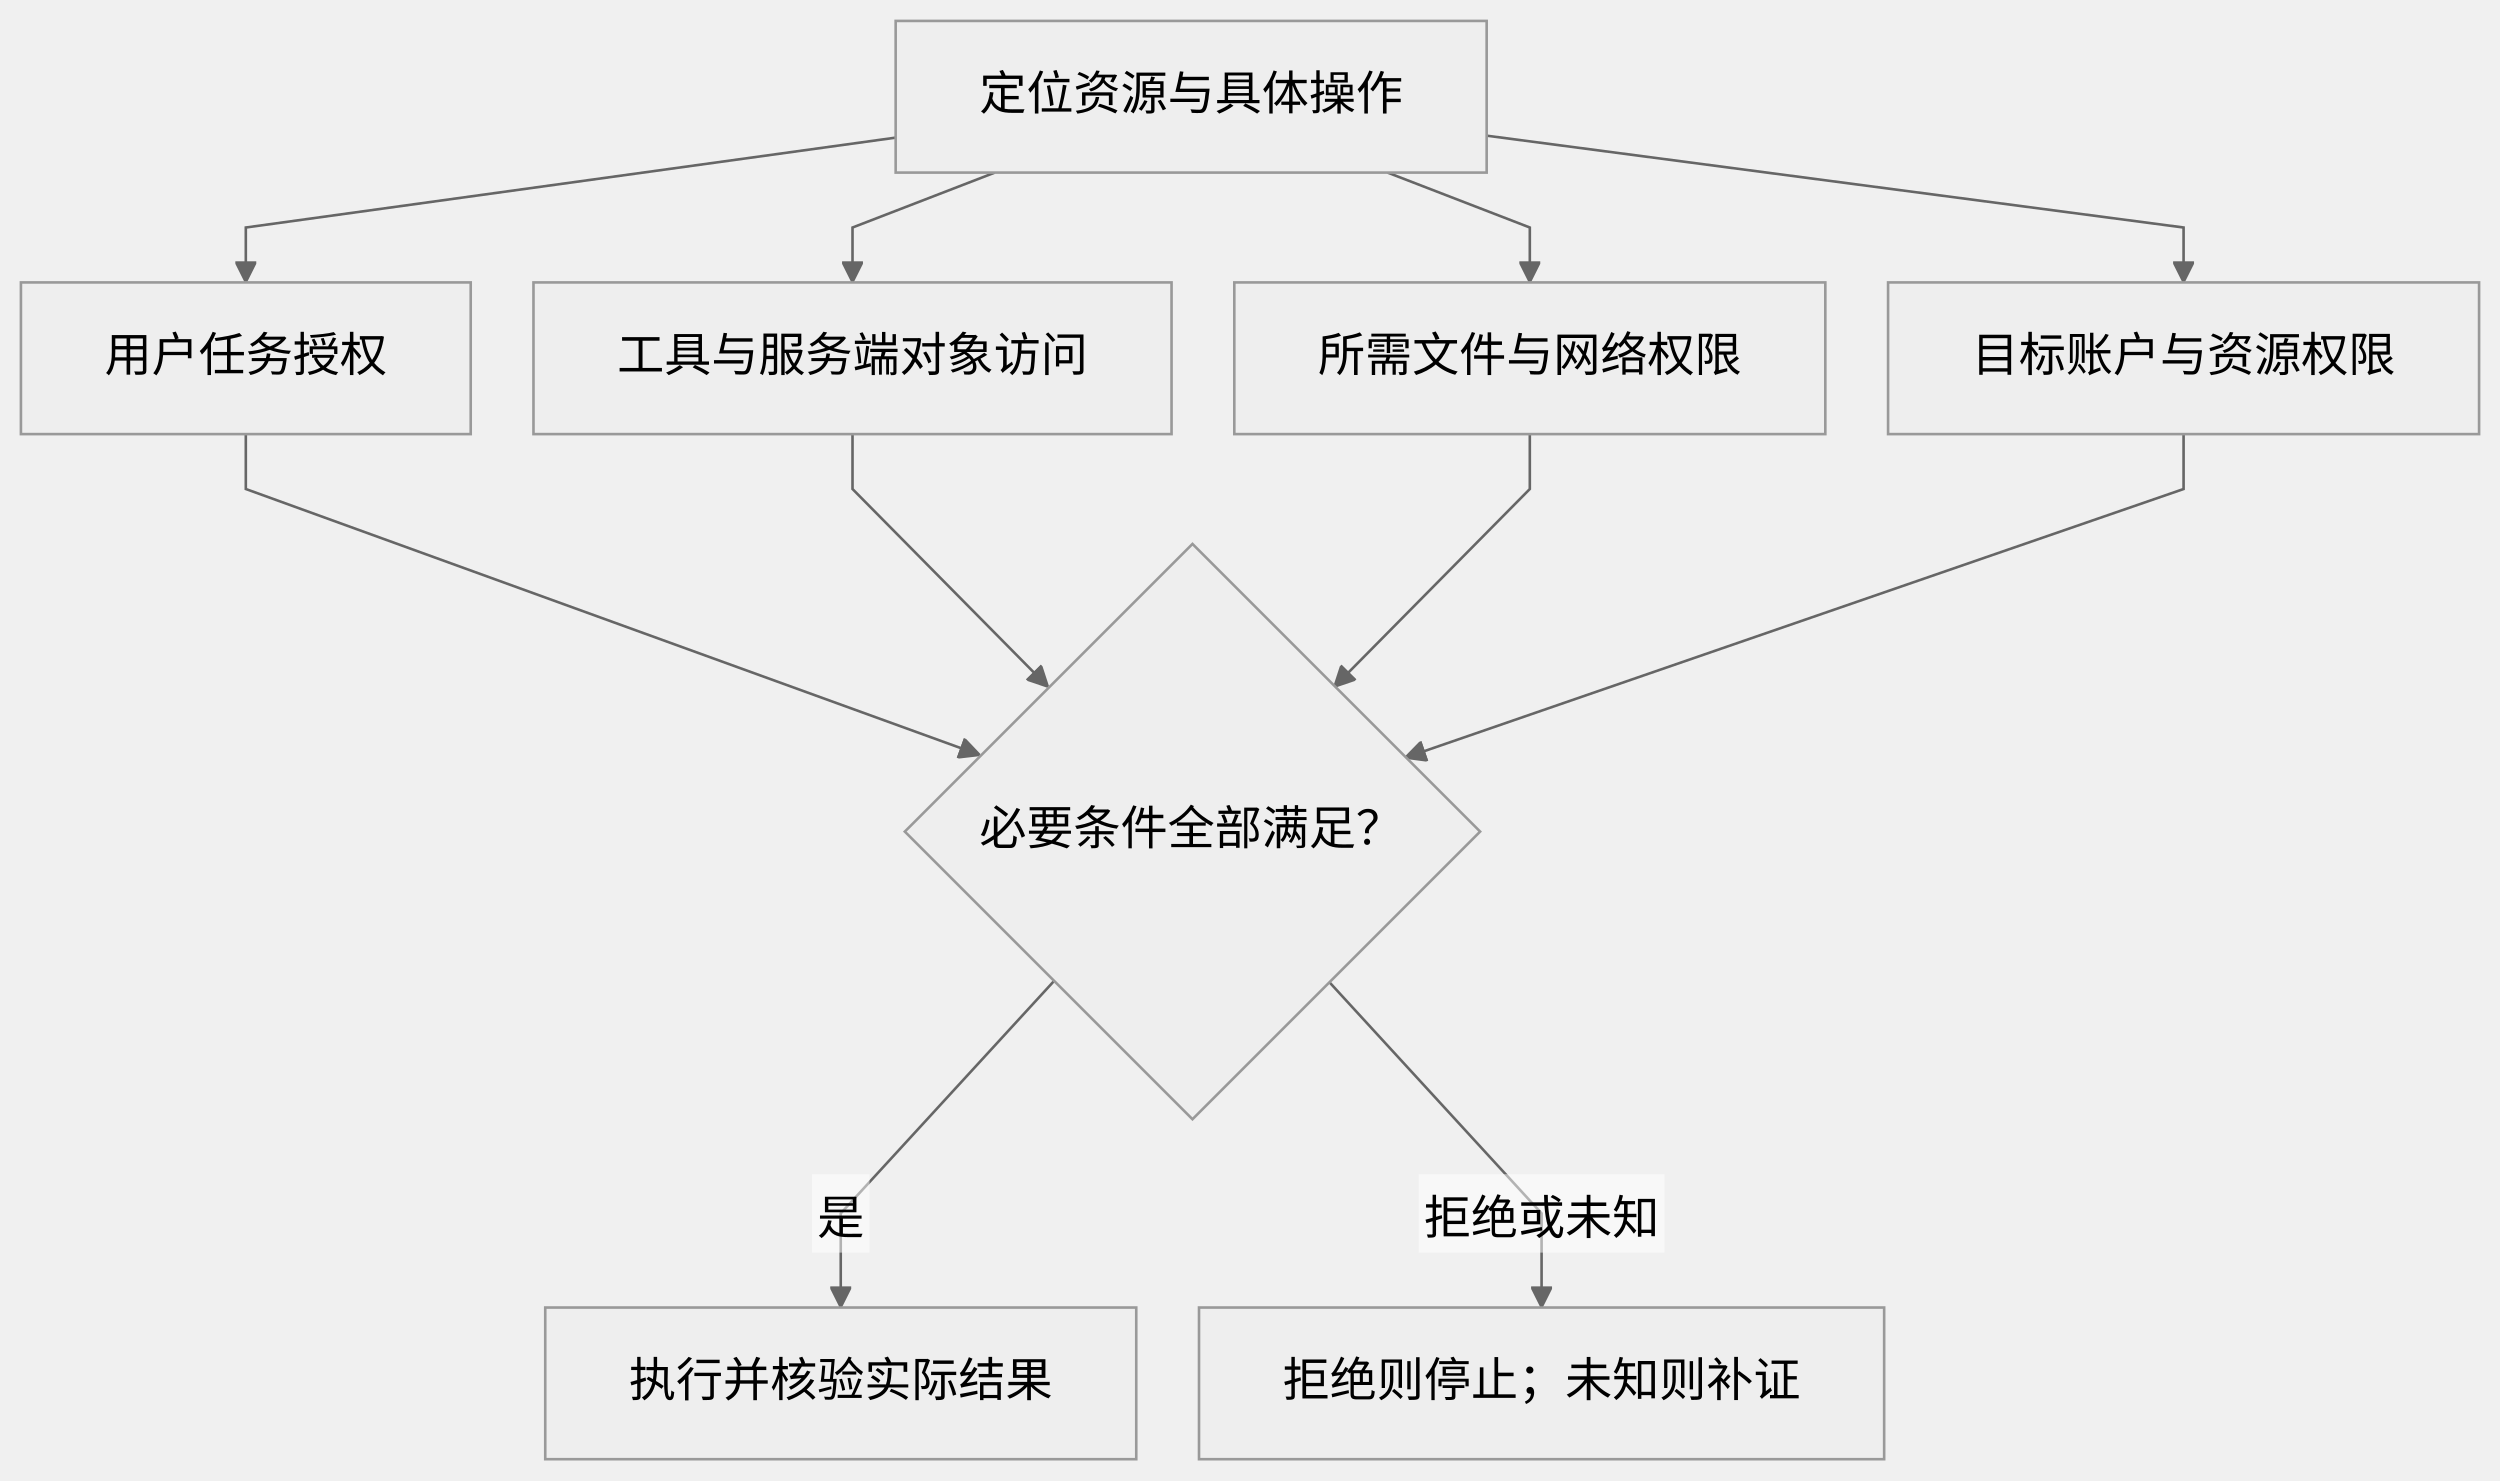
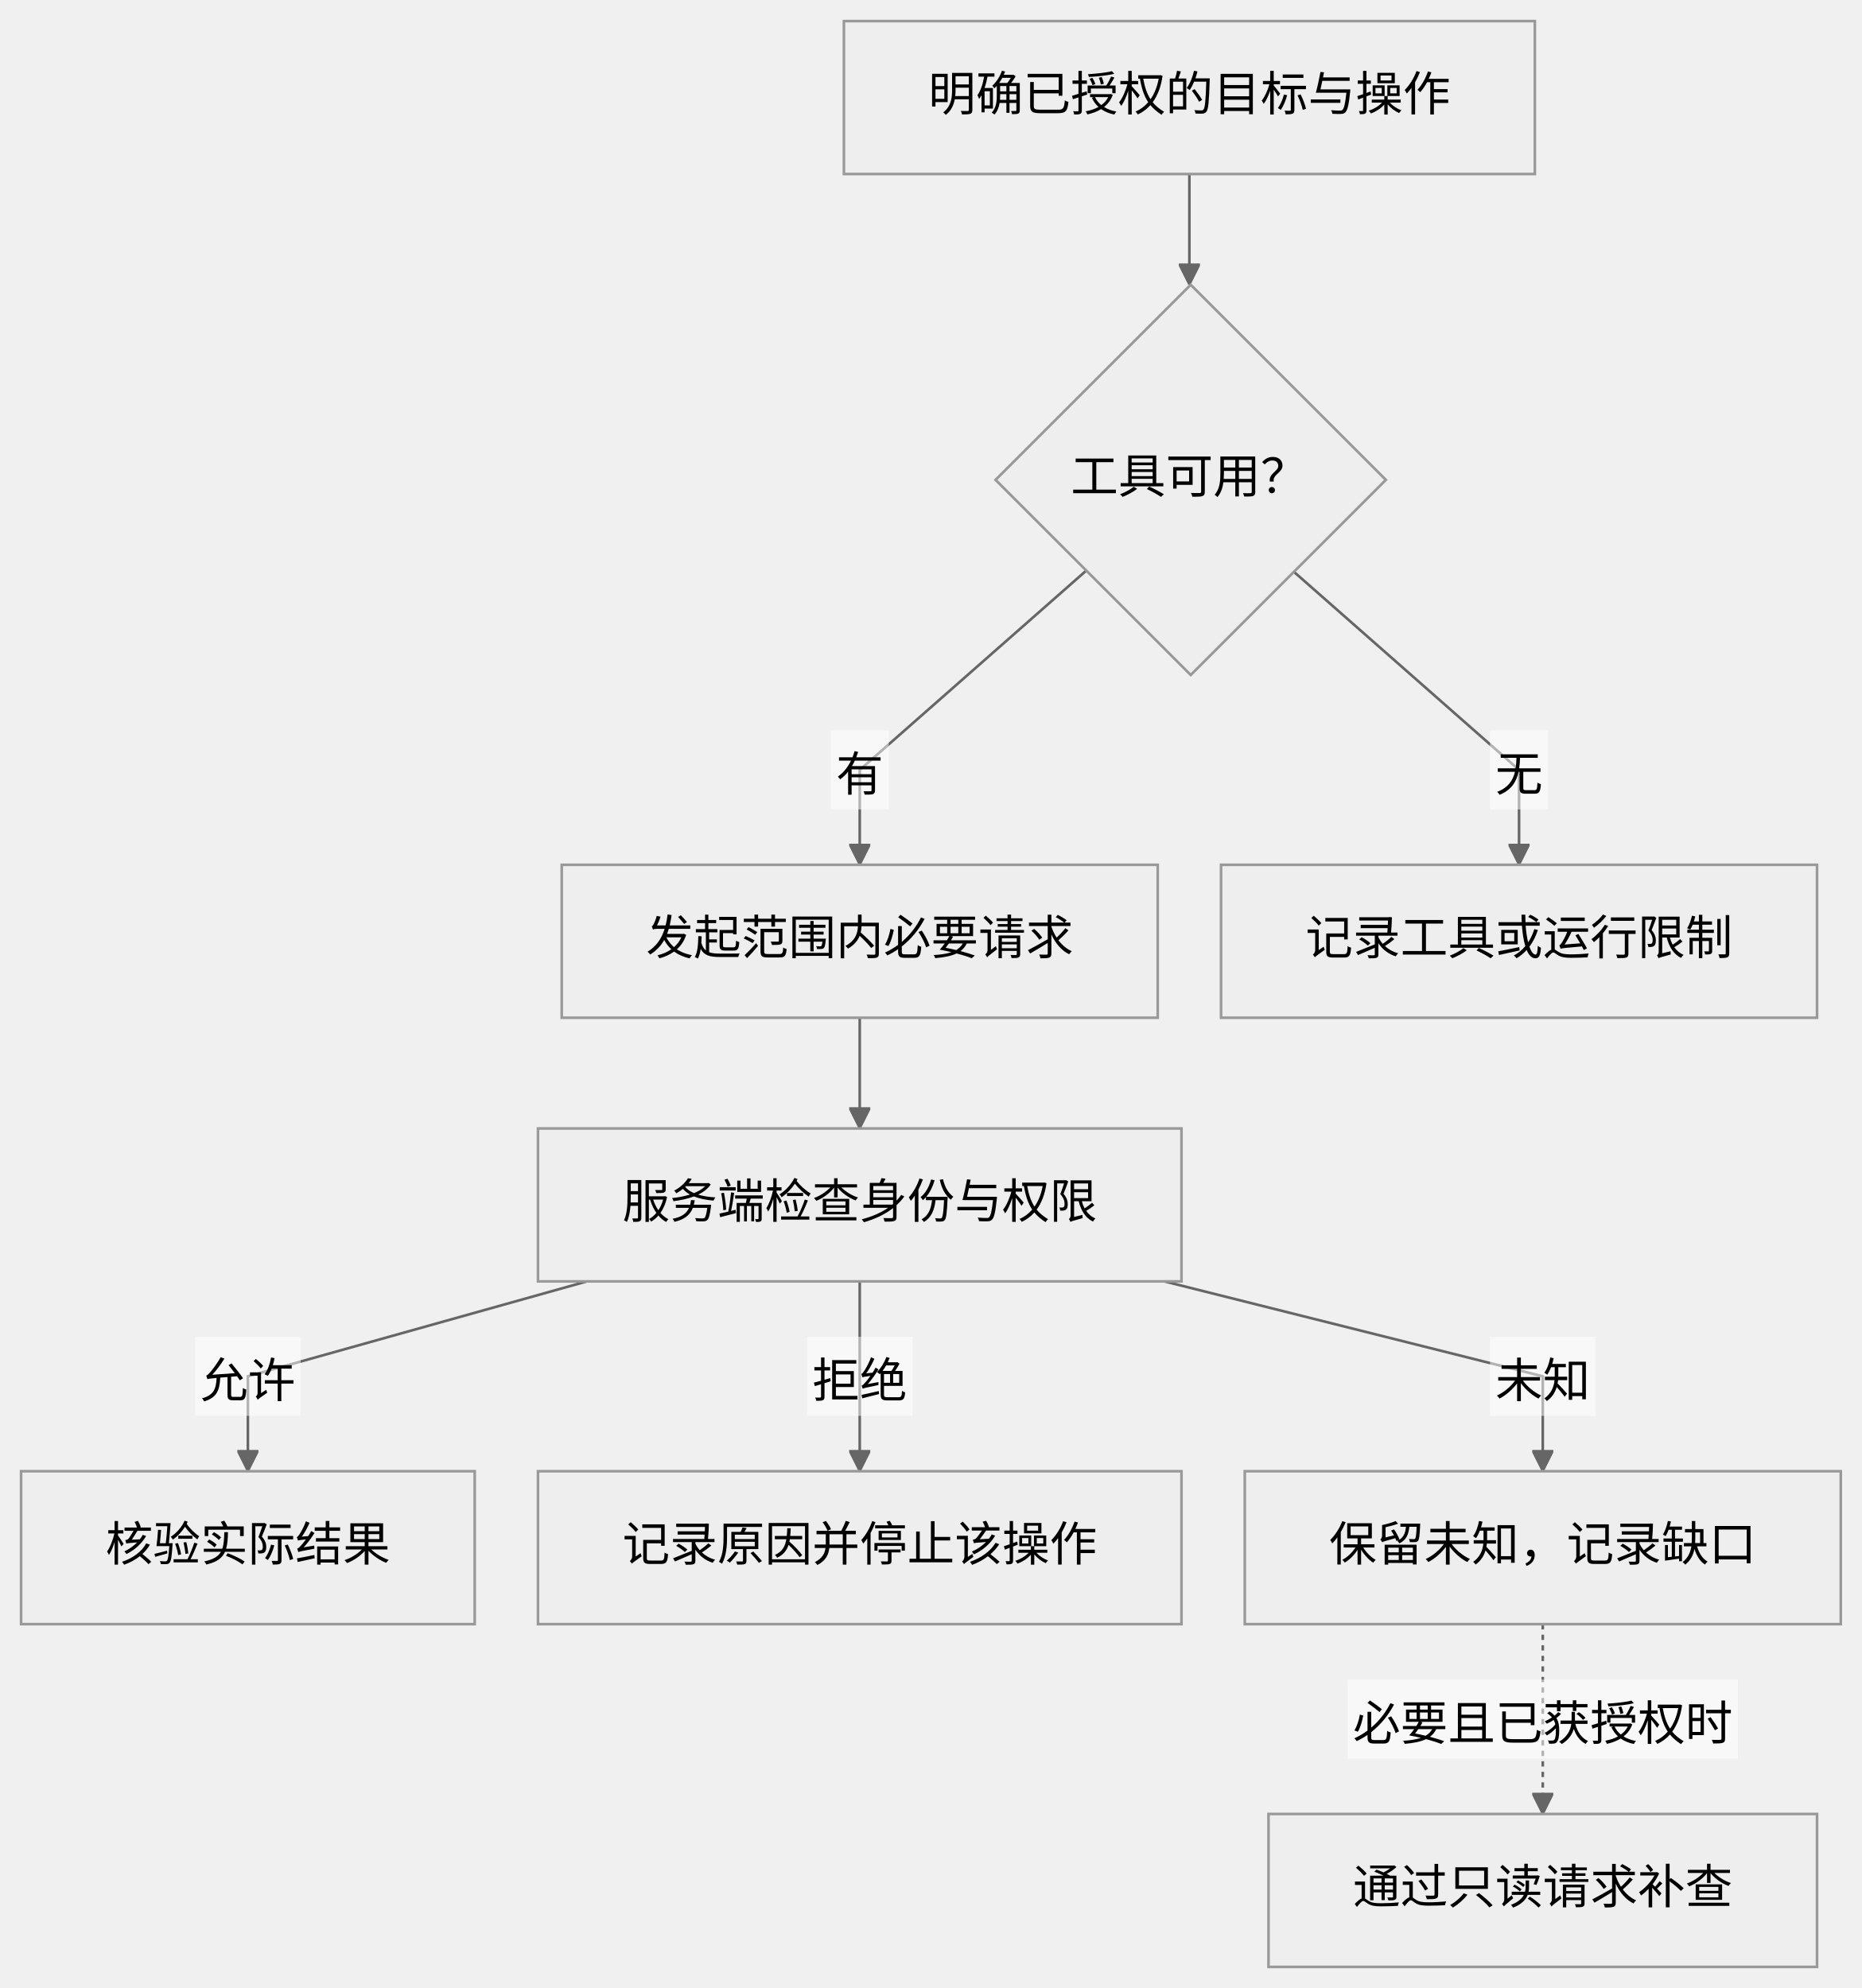
- <svg xmlns="http://www.w3.org/2000/svg" id="environment-permissions" width="956" height="566" class="flowchart" style="background-color: #fff; max-width: 956px;" viewBox="0 0 956 566" role="graphics-document document" aria-roledescription="flowchart-v2" aria-describedby="chart-desc-environment-permissions" aria-labelledby="chart-title-environment-permissions">
+ <svg xmlns="http://www.w3.org/2000/svg" id="environment-permissions" width="706" height="754" class="flowchart" style="background-color: #fff; max-width: 706px;" viewBox="0 0 706 754" role="graphics-document document" aria-roledescription="flowchart-v2" aria-describedby="chart-desc-environment-permissions" aria-labelledby="chart-title-environment-permissions">
  <style>#environment-permissions{font-family:Noto Sans CJK SC,Microsoft YaHei,sans-serif;font-size:18px;fill:#000000;}@keyframes edge-animation-frame{from{stroke-dashoffset:0;}}@keyframes dash{to{stroke-dashoffset:0;}}#environment-permissions .edge-animation-slow{stroke-dasharray:9,5!important;stroke-dashoffset:900;animation:dash 50s linear infinite;stroke-linecap:round;}#environment-permissions .edge-animation-fast{stroke-dasharray:9,5!important;stroke-dashoffset:900;animation:dash 20s linear infinite;stroke-linecap:round;}#environment-permissions .error-icon{fill:#552222;}#environment-permissions .error-text{fill:#552222;stroke:#552222;}#environment-permissions .edge-thickness-normal{stroke-width:1px;}#environment-permissions .edge-thickness-thick{stroke-width:3.5px;}#environment-permissions .edge-pattern-solid{stroke-dasharray:0;}#environment-permissions .edge-thickness-invisible{stroke-width:0;fill:none;}#environment-permissions .edge-pattern-dashed{stroke-dasharray:3;}#environment-permissions .edge-pattern-dotted{stroke-dasharray:2;}#environment-permissions .marker{fill:#666;stroke:#666;}#environment-permissions .marker.cross{stroke:#666;}#environment-permissions svg{font-family:Noto Sans CJK SC,Microsoft YaHei,sans-serif;font-size:18px;}#environment-permissions p{margin:0;}#environment-permissions .label{font-family:Noto Sans CJK SC,Microsoft YaHei,sans-serif;color:#000000;}#environment-permissions .cluster-label text{fill:#333;}#environment-permissions .cluster-label span{color:#333;}#environment-permissions .cluster-label span p{background-color:transparent;}#environment-permissions .label text,#environment-permissions span{fill:#000000;color:#000000;}#environment-permissions .node rect,#environment-permissions .node circle,#environment-permissions .node ellipse,#environment-permissions .node polygon,#environment-permissions .node path{fill:#eee;stroke:#999;stroke-width:1px;}#environment-permissions .rough-node .label text,#environment-permissions .node .label text,#environment-permissions .image-shape .label,#environment-permissions .icon-shape .label{text-anchor:middle;}#environment-permissions .node .katex path{fill:#000;stroke:#000;stroke-width:1px;}#environment-permissions .rough-node .label,#environment-permissions .node .label,#environment-permissions .image-shape .label,#environment-permissions .icon-shape .label{text-align:center;}#environment-permissions .node.clickable{cursor:pointer;}#environment-permissions .root .anchor path{fill:#666!important;stroke-width:0;stroke:#666;}#environment-permissions .arrowheadPath{fill:#333333;}#environment-permissions .edgePaths .path{stroke:#666;stroke-width:1px;}#environment-permissions .flowchart-link{stroke:#666;fill:none;}#environment-permissions .edgeLabel{background-color:white;text-align:center;}#environment-permissions .edgeLabel p{background-color:white;}#environment-permissions .edgeLabel rect{opacity:0.5;background-color:white;fill:white;}#environment-permissions .labelBkg{background-color:rgba(255, 255, 255, 0.5);}#environment-permissions .cluster rect{fill:hsl(0, 0%, 98.922%);stroke:#707070;stroke-width:1px;}#environment-permissions .cluster text{fill:#333;}#environment-permissions .cluster span{color:#333;}#environment-permissions .node .collapsed-indicator{fill:#707070;stroke:none;opacity:0.6;}#environment-permissions .node .collapsed-separator{stroke:#707070;stroke-width:0.75px;}#environment-permissions div.mermaidTooltip{position:absolute;text-align:center;max-width:200px;padding:2px;font-family:Noto Sans CJK SC,Microsoft YaHei,sans-serif;font-size:12px;background:hsl(-160, 0%, 93.333%);border:1px solid #707070;border-radius:2px;pointer-events:none;z-index:100;}#environment-permissions .flowchartTitleText{text-anchor:middle;font-size:18px;fill:#000000;}#environment-permissions rect.text{fill:none;stroke-width:0;}#environment-permissions .icon-shape,#environment-permissions .image-shape{background-color:white;text-align:center;}#environment-permissions .icon-shape p,#environment-permissions .image-shape p{background-color:white;padding:2px;}#environment-permissions .icon-shape .label rect,#environment-permissions .image-shape .label rect{opacity:0.5;background-color:white;fill:white;}#environment-permissions .label-icon{display:inline-block;height:1em;overflow:visible;vertical-align:-0.125em;}#environment-permissions .node .label-icon path{fill:currentColor;stroke:revert;stroke-width:revert;}#environment-permissions .node .neo-node{stroke:#999;}#environment-permissions [data-look="neo"].node rect,#environment-permissions [data-look="neo"].cluster rect,#environment-permissions [data-look="neo"].node polygon{stroke:url(#environment-permissions-gradient);filter:drop-shadow( 1px 2px 2px rgba(185,185,185,1));}#environment-permissions [data-look="neo"].swimlane.cluster rect{filter:none;}#environment-permissions [data-look="neo"].node path{stroke:url(#environment-permissions-gradient);stroke-width:1px;}#environment-permissions [data-look="neo"].node .outer-path{filter:drop-shadow( 1px 2px 2px rgba(185,185,185,1));}#environment-permissions [data-look="neo"].node .neo-line path{stroke:#999;filter:none;}#environment-permissions [data-look="neo"].node circle{stroke:url(#environment-permissions-gradient);filter:drop-shadow( 1px 2px 2px rgba(185,185,185,1));}#environment-permissions [data-look="neo"].node circle .state-start{fill:#000000;}#environment-permissions [data-look="neo"].icon-shape .icon{fill:url(#environment-permissions-gradient);filter:drop-shadow( 1px 2px 2px rgba(185,185,185,1));}#environment-permissions [data-look="neo"].icon-shape .icon-neo path{stroke:url(#environment-permissions-gradient);filter:drop-shadow( 1px 2px 2px rgba(185,185,185,1));}#environment-permissions :root{--mermaid-font-family:Noto Sans CJK SC,Microsoft YaHei,sans-serif;}</style>
  <g>
    <marker id="environment-permissions_flowchart-v2-pointEnd" class="marker flowchart-v2" viewBox="0 0 10 10" refX="5" refY="5" markerUnits="userSpaceOnUse" markerWidth="8" markerHeight="8" orient="auto">
      <path d="M 0 0 L 10 5 L 0 10 z" class="arrowMarkerPath" style="stroke-width: 1; stroke-dasharray: 1, 0;" />
    </marker>
    <marker id="environment-permissions_flowchart-v2-pointStart" class="marker flowchart-v2" viewBox="0 0 10 10" refX="4.5" refY="5" markerUnits="userSpaceOnUse" markerWidth="8" markerHeight="8" orient="auto">
      <path d="M 0 5 L 10 10 L 10 0 z" class="arrowMarkerPath" style="stroke-width: 1; stroke-dasharray: 1, 0;" />
    </marker>
    <marker id="environment-permissions_flowchart-v2-pointEnd-margin" class="marker flowchart-v2" viewBox="0 0 11.5 14" refX="11.5" refY="7" markerUnits="userSpaceOnUse" markerWidth="10.5" markerHeight="14" orient="auto">
      <path d="M 0 0 L 11.5 7 L 0 14 z" class="arrowMarkerPath" style="stroke-width: 0; stroke-dasharray: 1, 0;" />
    </marker>
    <marker id="environment-permissions_flowchart-v2-pointStart-margin" class="marker flowchart-v2" viewBox="0 0 11.5 14" refX="1" refY="7" markerUnits="userSpaceOnUse" markerWidth="11.5" markerHeight="14" orient="auto">
      <polygon points="0,7 11.5,14 11.5,0" class="arrowMarkerPath" style="stroke-width: 0; stroke-dasharray: 1, 0;" />
    </marker>
    <marker id="environment-permissions_flowchart-v2-circleEnd" class="marker flowchart-v2" viewBox="0 0 10 10" refX="11" refY="5" markerUnits="userSpaceOnUse" markerWidth="11" markerHeight="11" orient="auto">
      <circle cx="5" cy="5" r="5" class="arrowMarkerPath" style="stroke-width: 1; stroke-dasharray: 1, 0;" />
    </marker>
    <marker id="environment-permissions_flowchart-v2-circleStart" class="marker flowchart-v2" viewBox="0 0 10 10" refX="-1" refY="5" markerUnits="userSpaceOnUse" markerWidth="11" markerHeight="11" orient="auto">
      <circle cx="5" cy="5" r="5" class="arrowMarkerPath" style="stroke-width: 1; stroke-dasharray: 1, 0;" />
    </marker>
    <marker id="environment-permissions_flowchart-v2-circleEnd-margin" class="marker flowchart-v2" viewBox="0 0 10 10" refY="5" refX="12.25" markerUnits="userSpaceOnUse" markerWidth="14" markerHeight="14" orient="auto">
      <circle cx="5" cy="5" r="5" class="arrowMarkerPath" style="stroke-width: 0; stroke-dasharray: 1, 0;" />
    </marker>
    <marker id="environment-permissions_flowchart-v2-circleStart-margin" class="marker flowchart-v2" viewBox="0 0 10 10" refX="-2" refY="5" markerUnits="userSpaceOnUse" markerWidth="14" markerHeight="14" orient="auto">
      <circle cx="5" cy="5" r="5" class="arrowMarkerPath" style="stroke-width: 0; stroke-dasharray: 1, 0;" />
    </marker>
    <marker id="environment-permissions_flowchart-v2-crossEnd" class="marker cross flowchart-v2" viewBox="0 0 11 11" refX="12" refY="5.2" markerUnits="userSpaceOnUse" markerWidth="11" markerHeight="11" orient="auto">
      <path d="M 1,1 l 9,9 M 10,1 l -9,9" class="arrowMarkerPath" style="stroke-width: 2; stroke-dasharray: 1, 0;" />
    </marker>
    <marker id="environment-permissions_flowchart-v2-crossStart" class="marker cross flowchart-v2" viewBox="0 0 11 11" refX="-1" refY="5.2" markerUnits="userSpaceOnUse" markerWidth="11" markerHeight="11" orient="auto">
      <path d="M 1,1 l 9,9 M 10,1 l -9,9" class="arrowMarkerPath" style="stroke-width: 2; stroke-dasharray: 1, 0;" />
    </marker>
    <marker id="environment-permissions_flowchart-v2-crossEnd-margin" class="marker cross flowchart-v2" viewBox="0 0 15 15" refX="17.7" refY="7.5" markerUnits="userSpaceOnUse" markerWidth="12" markerHeight="12" orient="auto">
      <path d="M 1,1 L 14,14 M 1,14 L 14,1" class="arrowMarkerPath" style="stroke-width: 2.5;" />
    </marker>
    <marker id="environment-permissions_flowchart-v2-crossStart-margin" class="marker cross flowchart-v2" viewBox="0 0 15 15" refX="-3.5" refY="7.5" markerUnits="userSpaceOnUse" markerWidth="12" markerHeight="12" orient="auto">
      <path d="M 1,1 L 14,14 M 1,14 L 14,1" class="arrowMarkerPath" style="stroke-width: 2.5; stroke-dasharray: 1, 0;" />
    </marker>
    <g class="root">
      <g class="clusters" />
      <g class="edgePaths">
-         <path d="M342.5,52.629L94,87L94,104" id="environment-permissions-L_reference_request_0" class="edge-thickness-normal edge-pattern-solid edge-thickness-normal edge-pattern-solid flowchart-link" style=";" data-edge="true" data-et="edge" data-id="L_reference_request_0" data-points="W3sieCI6MzQyLjUsInkiOjUyLjYyOTMyMjI2ODMyNjQyfSx7IngiOjk0LCJ5Ijo4N30seyJ4Ijo5NCwieSI6MTA4fV0=" data-look="classic" marker-end="url(#environment-permissions_flowchart-v2-pointEnd)" />
-         <path d="M380.39,66L326,87L326,104" id="environment-permissions-L_reference_tool_0" class="edge-thickness-normal edge-pattern-solid edge-thickness-normal edge-pattern-solid flowchart-link" style=";" data-edge="true" data-et="edge" data-id="L_reference_tool_0" data-points="W3sieCI6MzgwLjM5LCJ5Ijo2Nn0seyJ4IjozMjYsInkiOjg3fSx7IngiOjMyNiwieSI6MTA4fV0=" data-look="classic" marker-end="url(#environment-permissions_flowchart-v2-pointEnd)" />
-         <path d="M530.61,66L585,87L585,104" id="environment-permissions-L_reference_runtime_0" class="edge-thickness-normal edge-pattern-solid edge-thickness-normal edge-pattern-solid flowchart-link" style=";" data-edge="true" data-et="edge" data-id="L_reference_runtime_0" data-points="W3sieCI6NTMwLjYxLCJ5Ijo2Nn0seyJ4Ijo1ODUsInkiOjg3fSx7IngiOjU4NSwieSI6MTA4fV0=" data-look="classic" marker-end="url(#environment-permissions_flowchart-v2-pointEnd)" />
-         <path d="M568.5,51.888L835,87L835,104" id="environment-permissions-L_reference_account_0" class="edge-thickness-normal edge-pattern-solid edge-thickness-normal edge-pattern-solid flowchart-link" style=";" data-edge="true" data-et="edge" data-id="L_reference_account_0" data-points="W3sieCI6NTY4LjUsInkiOjUxLjg4ODAxMDU0MDE4NDQ1fSx7IngiOjgzNSwieSI6ODd9LHsieCI6ODM1LCJ5IjoxMDh9XQ==" data-look="classic" marker-end="url(#environment-permissions_flowchart-v2-pointEnd)" />
-         <path d="M94,166L94,187L370.998,287.378" id="environment-permissions-L_request_all_0" class="edge-thickness-normal edge-pattern-solid edge-thickness-normal edge-pattern-solid flowchart-link" style=";" data-edge="true" data-et="edge" data-id="L_request_all_0" data-points="W3sieCI6OTQsInkiOjE2Nn0seyJ4Ijo5NCwieSI6MTg3fSx7IngiOjM3NC43NTg4ODMyNDg3MzA5NywieSI6Mjg4Ljc0MTExNjc1MTI2OTAzfV0=" data-look="classic" marker-end="url(#environment-permissions_flowchart-v2-pointEnd)" />
-         <path d="M326,166L326,187L398.005,259.839" id="environment-permissions-L_tool_all_0" class="edge-thickness-normal edge-pattern-solid edge-thickness-normal edge-pattern-solid flowchart-link" style=";" data-edge="true" data-et="edge" data-id="L_tool_all_0" data-points="W3sieCI6MzI2LCJ5IjoxNjZ9LHsieCI6MzI2LCJ5IjoxODd9LHsieCI6NDAwLjgxNjY5ODY1NjQyOTkzLCJ5IjoyNjIuNjgzMzAxMzQzNTcwMDd9XQ==" data-look="classic" marker-end="url(#environment-permissions_flowchart-v2-pointEnd)" />
-         <path d="M585,166L585,187L512.995,259.839" id="environment-permissions-L_runtime_all_0" class="edge-thickness-normal edge-pattern-solid edge-thickness-normal edge-pattern-solid flowchart-link" style=";" data-edge="true" data-et="edge" data-id="L_runtime_all_0" data-points="W3sieCI6NTg1LCJ5IjoxNjZ9LHsieCI6NTg1LCJ5IjoxODd9LHsieCI6NTEwLjE4MzMwMTM0MzU3MDA3LCJ5IjoyNjIuNjgzMzAxMzQzNTcwMDd9XQ==" data-look="classic" marker-end="url(#environment-permissions_flowchart-v2-pointEnd)" />
-         <path d="M835,166L835,187L541.054,288.468" id="environment-permissions-L_account_all_0" class="edge-thickness-normal edge-pattern-solid edge-thickness-normal edge-pattern-solid flowchart-link" style=";" data-edge="true" data-et="edge" data-id="L_account_all_0" data-points="W3sieCI6ODM1LCJ5IjoxNjZ9LHsieCI6ODM1LCJ5IjoxODd9LHsieCI6NTM3LjI3Mjc3MTc5MjM2MDUsInkiOjI4OS43NzI3NzE3OTIzNjA0Nn1d" data-look="classic" marker-end="url(#environment-permissions_flowchart-v2-pointEnd)" />
-         <path d="M402.857,375.357L321.5,464L321.5,496" id="environment-permissions-L_all_execute_0" class="edge-thickness-normal edge-pattern-solid edge-thickness-normal edge-pattern-solid flowchart-link" style=";" data-edge="true" data-et="edge" data-id="L_all_execute_0" data-points="W3sieCI6NDAyLjg1NzE0Mjg1NzE0MjgzLCJ5IjozNzUuMzU3MTQyODU3MTQyODN9LHsieCI6MzIxLjUsInkiOjQ2NH0seyJ4IjozMjEuNSwieSI6NTAwfV0=" data-look="classic" marker-end="url(#environment-permissions_flowchart-v2-pointEnd)" />
-         <path d="M508.143,375.357L589.5,464L589.5,496" id="environment-permissions-L_all_stopped_0" class="edge-thickness-normal edge-pattern-solid edge-thickness-normal edge-pattern-solid flowchart-link" style=";" data-edge="true" data-et="edge" data-id="L_all_stopped_0" data-points="W3sieCI6NTA4LjE0Mjg1NzE0Mjg1NzE3LCJ5IjozNzUuMzU3MTQyODU3MTQyODN9LHsieCI6NTg5LjUsInkiOjQ2NH0seyJ4Ijo1ODkuNSwieSI6NTAwfV0=" data-look="classic" marker-end="url(#environment-permissions_flowchart-v2-pointEnd)" />
+         <path d="M451,66L451,87L451,104" id="environment-permissions-L_scope_tool_0" class="edge-thickness-normal edge-pattern-solid edge-thickness-normal edge-pattern-solid flowchart-link" style=";" data-edge="true" data-et="edge" data-id="L_scope_tool_0" data-points="W3sieCI6NDUxLCJ5Ijo2Nn0seyJ4Ijo0NTEsInkiOjg3fSx7IngiOjQ1MSwieSI6MTA4fV0=" data-look="classic" marker-end="url(#environment-permissions_flowchart-v2-pointEnd)" />
+         <path d="M411.638,216.638L326,292L326,324" id="environment-permissions-L_tool_request_0" class="edge-thickness-normal edge-pattern-solid edge-thickness-normal edge-pattern-solid flowchart-link" style=";" data-edge="true" data-et="edge" data-id="L_tool_request_0" data-points="W3sieCI6NDExLjYzODI5Nzg3MjM0MDQ0LCJ5IjoyMTYuNjM4Mjk3ODcyMzQwNDJ9LHsieCI6MzI2LCJ5IjoyOTJ9LHsieCI6MzI2LCJ5IjozMjh9XQ==" data-look="classic" marker-end="url(#environment-permissions_flowchart-v2-pointEnd)" />
+         <path d="M490.362,216.638L576,292L576,324" id="environment-permissions-L_tool_unavailable_0" class="edge-thickness-normal edge-pattern-solid edge-thickness-normal edge-pattern-solid flowchart-link" style=";" data-edge="true" data-et="edge" data-id="L_tool_unavailable_0" data-points="W3sieCI6NDkwLjM2MTcwMjEyNzY1OTU2LCJ5IjoyMTYuNjM4Mjk3ODcyMzQwNDJ9LHsieCI6NTc2LCJ5IjoyOTJ9LHsieCI6NTc2LCJ5IjozMjh9XQ==" data-look="classic" marker-end="url(#environment-permissions_flowchart-v2-pointEnd)" />
+         <path d="M326,386L326,407L326,424" id="environment-permissions-L_request_access_0" class="edge-thickness-normal edge-pattern-solid edge-thickness-normal edge-pattern-solid flowchart-link" style=";" data-edge="true" data-et="edge" data-id="L_request_access_0" data-points="W3sieCI6MzI2LCJ5IjozODZ9LHsieCI6MzI2LCJ5Ijo0MDd9LHsieCI6MzI2LCJ5Ijo0Mjh9XQ==" data-look="classic" marker-end="url(#environment-permissions_flowchart-v2-pointEnd)" />
+         <path d="M222.492,486L94,522L94,554" id="environment-permissions-L_access_result_0" class="edge-thickness-normal edge-pattern-solid edge-thickness-normal edge-pattern-solid flowchart-link" style=";" data-edge="true" data-et="edge" data-id="L_access_result_0" data-points="W3sieCI6MjIyLjQ5MjMwNzY5MjMwNzcsInkiOjQ4Nn0seyJ4Ijo5NCwieSI6NTIyfSx7IngiOjk0LCJ5Ijo1NTh9XQ==" data-look="classic" marker-end="url(#environment-permissions_flowchart-v2-pointEnd)" />
+         <path d="M326,486L326,522L326,554" id="environment-permissions-L_access_denied_0" class="edge-thickness-normal edge-pattern-solid edge-thickness-normal edge-pattern-solid flowchart-link" style=";" data-edge="true" data-et="edge" data-id="L_access_denied_0" data-points="W3sieCI6MzI2LCJ5Ijo0ODZ9LHsieCI6MzI2LCJ5Ijo1MjJ9LHsieCI6MzI2LCJ5Ijo1NTh9XQ==" data-look="classic" marker-end="url(#environment-permissions_flowchart-v2-pointEnd)" />
+         <path d="M441.554,486L585,522L585,554" id="environment-permissions-L_access_unknown_0" class="edge-thickness-normal edge-pattern-solid edge-thickness-normal edge-pattern-solid flowchart-link" style=";" data-edge="true" data-et="edge" data-id="L_access_unknown_0" data-points="W3sieCI6NDQxLjU1Mzg0NjE1Mzg0NjE3LCJ5Ijo0ODZ9LHsieCI6NTg1LCJ5Ijo1MjJ9LHsieCI6NTg1LCJ5Ijo1NTh9XQ==" data-look="classic" marker-end="url(#environment-permissions_flowchart-v2-pointEnd)" />
+         <path d="M585,616L585,652L585,684" id="environment-permissions-L_unknown_probe_0" class="edge-thickness-normal edge-pattern-dotted edge-thickness-normal edge-pattern-solid flowchart-link" style=";" data-edge="true" data-et="edge" data-id="L_unknown_probe_0" data-points="W3sieCI6NTg1LCJ5Ijo2MTZ9LHsieCI6NTg1LCJ5Ijo2NTJ9LHsieCI6NTg1LCJ5Ijo2ODh9XQ==" data-look="classic" marker-end="url(#environment-permissions_flowchart-v2-pointEnd)" />
      </g>
      <g class="edgeLabels">
        <g class="edgeLabel">
-           <g class="label" data-id="L_reference_request_0" transform="translate(0, 0)">
+           <g class="label" data-id="L_scope_tool_0" transform="translate(0, 0)">
            <text y="-10.1" text-anchor="middle">
              <tspan class="text-outer-tspan row" x="0" y="-0.1em" dy="1.1em" text-anchor="middle" />
            </text>
          </g>
        </g>
        <g>
          <rect class="background" style="stroke: none" />
        </g>
+         <g class="edgeLabel" transform="translate(326, 292)">
+           <g class="label" data-id="L_tool_request_0" transform="translate(0, -10)">
+             <g>
+               <rect class="background" style="" x="-11" y="-5" width="22" height="30" />
+               <text y="-10.1" text-anchor="middle" style="">
+                 <tspan class="text-outer-tspan row" x="0" y="-0.1em" dy="1.1em" text-anchor="middle">
+                   <tspan font-style="normal" class="text-inner-tspan" font-weight="normal">有</tspan>
+                 </tspan>
+               </text>
+             </g>
+           </g>
+         </g>
+         <g class="edgeLabel" transform="translate(576, 292)">
+           <g class="label" data-id="L_tool_unavailable_0" transform="translate(0, -10)">
+             <g>
+               <rect class="background" style="" x="-11" y="-5" width="22" height="30" />
+               <text y="-10.1" text-anchor="middle" style="">
+                 <tspan class="text-outer-tspan row" x="0" y="-0.1em" dy="1.1em" text-anchor="middle">
+                   <tspan font-style="normal" class="text-inner-tspan" font-weight="normal">无</tspan>
+                 </tspan>
+               </text>
+             </g>
+           </g>
+         </g>
        <g class="edgeLabel">
-           <g class="label" data-id="L_reference_tool_0" transform="translate(0, 0)">
+           <g class="label" data-id="L_request_access_0" transform="translate(0, 0)">
            <text y="-10.1" text-anchor="middle">
              <tspan class="text-outer-tspan row" x="0" y="-0.1em" dy="1.1em" text-anchor="middle" />
            </text>
          </g>
        </g>
        <g>
          <rect class="background" style="stroke: none" />
        </g>
-         <g class="edgeLabel">
-           <g class="label" data-id="L_reference_runtime_0" transform="translate(0, 0)">
-             <text y="-10.1" text-anchor="middle">
-               <tspan class="text-outer-tspan row" x="0" y="-0.1em" dy="1.1em" text-anchor="middle" />
-             </text>
-           </g>
-         </g>
-         <g>
-           <rect class="background" style="stroke: none" />
-         </g>
-         <g class="edgeLabel">
-           <g class="label" data-id="L_reference_account_0" transform="translate(0, 0)">
-             <text y="-10.1" text-anchor="middle">
-               <tspan class="text-outer-tspan row" x="0" y="-0.1em" dy="1.1em" text-anchor="middle" />
-             </text>
-           </g>
-         </g>
-         <g>
-           <rect class="background" style="stroke: none" />
-         </g>
-         <g class="edgeLabel">
-           <g class="label" data-id="L_request_all_0" transform="translate(0, 0)">
-             <text y="-10.1" text-anchor="middle">
-               <tspan class="text-outer-tspan row" x="0" y="-0.1em" dy="1.1em" text-anchor="middle" />
-             </text>
-           </g>
-         </g>
-         <g>
-           <rect class="background" style="stroke: none" />
-         </g>
-         <g class="edgeLabel">
-           <g class="label" data-id="L_tool_all_0" transform="translate(0, 0)">
-             <text y="-10.1" text-anchor="middle">
-               <tspan class="text-outer-tspan row" x="0" y="-0.1em" dy="1.1em" text-anchor="middle" />
-             </text>
-           </g>
-         </g>
-         <g>
-           <rect class="background" style="stroke: none" />
-         </g>
-         <g class="edgeLabel">
-           <g class="label" data-id="L_runtime_all_0" transform="translate(0, 0)">
-             <text y="-10.1" text-anchor="middle">
-               <tspan class="text-outer-tspan row" x="0" y="-0.1em" dy="1.1em" text-anchor="middle" />
-             </text>
-           </g>
-         </g>
-         <g>
-           <rect class="background" style="stroke: none" />
-         </g>
-         <g class="edgeLabel">
-           <g class="label" data-id="L_account_all_0" transform="translate(0, 0)">
-             <text y="-10.1" text-anchor="middle">
-               <tspan class="text-outer-tspan row" x="0" y="-0.1em" dy="1.1em" text-anchor="middle" />
-             </text>
-           </g>
-         </g>
-         <g>
-           <rect class="background" style="stroke: none" />
-         </g>
-         <g class="edgeLabel" transform="translate(321.5, 464)">
-           <g class="label" data-id="L_all_execute_0" transform="translate(0, -10)">
-             <g>
-               <rect class="background" style="" x="-11" y="-5" width="22" height="30" />
-               <text y="-10.1" text-anchor="middle" style="">
-                 <tspan class="text-outer-tspan row" x="0" y="-0.1em" dy="1.1em" text-anchor="middle">
-                   <tspan font-style="normal" class="text-inner-tspan" font-weight="normal">是</tspan>
-                 </tspan>
-               </text>
-             </g>
-           </g>
-         </g>
-         <g class="edgeLabel" transform="translate(589.5, 464)">
-           <g class="label" data-id="L_all_stopped_0" transform="translate(0, -10)">
-             <g>
-               <rect class="background" style="" x="-47" y="-5" width="94" height="30" />
-               <text y="-10.1" text-anchor="middle" style="">
-                 <tspan class="text-outer-tspan row" x="0" y="-0.1em" dy="1.1em" text-anchor="middle">
-                   <tspan font-style="normal" class="text-inner-tspan" font-weight="normal">拒绝或未知</tspan>
+         <g class="edgeLabel" transform="translate(94, 522)">
+           <g class="label" data-id="L_access_result_0" transform="translate(0, -10)">
+             <g>
+               <rect class="background" style="" x="-20" y="-5" width="40" height="30" />
+               <text y="-10.1" text-anchor="middle" style="">
+                 <tspan class="text-outer-tspan row" x="0" y="-0.1em" dy="1.1em" text-anchor="middle">
+                   <tspan font-style="normal" class="text-inner-tspan" font-weight="normal">允许</tspan>
+                 </tspan>
+               </text>
+             </g>
+           </g>
+         </g>
+         <g class="edgeLabel" transform="translate(326, 522)">
+           <g class="label" data-id="L_access_denied_0" transform="translate(0, -10)">
+             <g>
+               <rect class="background" style="" x="-20" y="-5" width="40" height="30" />
+               <text y="-10.1" text-anchor="middle" style="">
+                 <tspan class="text-outer-tspan row" x="0" y="-0.1em" dy="1.1em" text-anchor="middle">
+                   <tspan font-style="normal" class="text-inner-tspan" font-weight="normal">拒绝</tspan>
+                 </tspan>
+               </text>
+             </g>
+           </g>
+         </g>
+         <g class="edgeLabel" transform="translate(585, 522)">
+           <g class="label" data-id="L_access_unknown_0" transform="translate(0, -10)">
+             <g>
+               <rect class="background" style="" x="-20" y="-5" width="40" height="30" />
+               <text y="-10.1" text-anchor="middle" style="">
+                 <tspan class="text-outer-tspan row" x="0" y="-0.1em" dy="1.1em" text-anchor="middle">
+                   <tspan font-style="normal" class="text-inner-tspan" font-weight="normal">未知</tspan>
+                 </tspan>
+               </text>
+             </g>
+           </g>
+         </g>
+         <g class="edgeLabel" transform="translate(585, 652)">
+           <g class="label" data-id="L_unknown_probe_0" transform="translate(0, -10)">
+             <g>
+               <rect class="background" style="" x="-74" y="-5" width="148" height="30" />
+               <text y="-10.1" text-anchor="middle" style="">
+                 <tspan class="text-outer-tspan row" x="0" y="-0.1em" dy="1.1em" text-anchor="middle">
+                   <tspan font-style="normal" class="text-inner-tspan" font-weight="normal">必要且已获授权时</tspan>
                </tspan>
              </text>
            </g>
          </g>
        </g>
      </g>
      <g class="nodes">
-         <g class="node default" id="environment-permissions-flowchart-reference-0" data-look="classic" transform="translate(455.5, 37)">
+         <g class="node default" id="environment-permissions-flowchart-scope-0" data-look="classic" transform="translate(451, 37)">
+           <rect class="basic label-container" style="" x="-131" y="-29" width="262" height="58" />
+           <g class="label" style="" transform="translate(0, -13)">
+             <rect />
+             <g>
+               <rect class="background" style="stroke: none" />
+               <text y="-10.1" style="">
+                 <tspan class="text-outer-tspan row" x="0" y="-0.1em" dy="1.1em">
+                   <tspan font-style="normal" class="text-inner-tspan" font-weight="normal">明确已授权的目标与操作</tspan>
+                 </tspan>
+               </text>
+             </g>
+           </g>
+         </g>
+         <g class="node default" id="environment-permissions-flowchart-tool-1" data-look="classic" transform="translate(451, 182)">
+           <polygon points="74,0 148,-74 74,-148 0,-74" class="label-container" transform="translate(-73.5, 74)" />
+           <g class="label" style="" transform="translate(0, -13)">
+             <rect />
+             <g>
+               <rect class="background" style="stroke: none" />
+               <text y="-10.1" style="">
+                 <tspan class="text-outer-tspan row" x="0" y="-0.1em" dy="1.1em">
+                   <tspan font-style="normal" class="text-inner-tspan" font-weight="normal">工具可用？</tspan>
+                 </tspan>
+               </text>
+             </g>
+           </g>
+         </g>
+         <g class="node default" id="environment-permissions-flowchart-request-3" data-look="classic" transform="translate(326, 357)">
          <rect class="basic label-container" style="" x="-113" y="-29" width="226" height="58" />
          <g class="label" style="" transform="translate(0, -13)">
            <rect />
            <g>
              <rect class="background" style="stroke: none" />
              <text y="-10.1" style="">
                <tspan class="text-outer-tspan row" x="0" y="-0.1em" dy="1.1em">
-                   <tspan font-style="normal" class="text-inner-tspan" font-weight="normal">定位资源与具体操作</tspan>
-                 </tspan>
-               </text>
-             </g>
-           </g>
-         </g>
-         <g class="node default" id="environment-permissions-flowchart-request-1" data-look="classic" transform="translate(94, 137)">
+                   <tspan font-style="normal" class="text-inner-tspan" font-weight="normal">发起范围内必要请求</tspan>
+                 </tspan>
+               </text>
+             </g>
+           </g>
+         </g>
+         <g class="node default" id="environment-permissions-flowchart-unavailable-5" data-look="classic" transform="translate(576, 357)">
+           <rect class="basic label-container" style="" x="-113" y="-29" width="226" height="58" />
+           <g class="label" style="" transform="translate(0, -13)">
+             <rect />
+             <g>
+               <rect class="background" style="stroke: none" />
+               <text y="-10.1" style="">
+                 <tspan class="text-outer-tspan row" x="0" y="-0.1em" dy="1.1em">
+                   <tspan font-style="normal" class="text-inner-tspan" font-weight="normal">记录工具或运行限制</tspan>
+                 </tspan>
+               </text>
+             </g>
+           </g>
+         </g>
+         <g class="node default" id="environment-permissions-flowchart-access-7" data-look="classic" transform="translate(326, 457)">
+           <rect class="basic label-container" style="" x="-122" y="-29" width="244" height="58" />
+           <g class="label" style="" transform="translate(0, -13)">
+             <rect />
+             <g>
+               <rect class="background" style="stroke: none" />
+               <text y="-10.1" style="">
+                 <tspan class="text-outer-tspan row" x="0" y="-0.1em" dy="1.1em">
+                   <tspan font-style="normal" class="text-inner-tspan" font-weight="normal">服务端检查身份与权限</tspan>
+                 </tspan>
+               </text>
+             </g>
+           </g>
+         </g>
+         <g class="node default" id="environment-permissions-flowchart-result-9" data-look="classic" transform="translate(94, 587)">
          <rect class="basic label-container" style="" x="-86" y="-29" width="172" height="58" />
          <g class="label" style="" transform="translate(0, -13)">
            <rect />
            <g>
              <rect class="background" style="stroke: none" />
              <text y="-10.1" style="">
                <tspan class="text-outer-tspan row" x="0" y="-0.1em" dy="1.1em">
-                   <tspan font-style="normal" class="text-inner-tspan" font-weight="normal">用户任务授权</tspan>
-                 </tspan>
-               </text>
-             </g>
-           </g>
-         </g>
-         <g class="node default" id="environment-permissions-flowchart-tool-3" data-look="classic" transform="translate(326, 137)">
+                   <tspan font-style="normal" class="text-inner-tspan" font-weight="normal">核验实际结果</tspan>
+                 </tspan>
+               </text>
+             </g>
+           </g>
+         </g>
+         <g class="node default" id="environment-permissions-flowchart-denied-11" data-look="classic" transform="translate(326, 587)">
          <rect class="basic label-container" style="" x="-122" y="-29" width="244" height="58" />
          <g class="label" style="" transform="translate(0, -13)">
            <rect />
            <g>
              <rect class="background" style="stroke: none" />
              <text y="-10.1" style="">
                <tspan class="text-outer-tspan row" x="0" y="-0.1em" dy="1.1em">
-                   <tspan font-style="normal" class="text-inner-tspan" font-weight="normal">工具与服务端对象访问</tspan>
-                 </tspan>
-               </text>
-             </g>
-           </g>
-         </g>
-         <g class="node default" id="environment-permissions-flowchart-runtime-5" data-look="classic" transform="translate(585, 137)">
+                   <tspan font-style="normal" class="text-inner-tspan" font-weight="normal">记录原因并停止该操作</tspan>
+                 </tspan>
+               </text>
+             </g>
+           </g>
+         </g>
+         <g class="node default" id="environment-permissions-flowchart-unknown-13" data-look="classic" transform="translate(585, 587)">
          <rect class="basic label-container" style="" x="-113" y="-29" width="226" height="58" />
          <g class="label" style="" transform="translate(0, -13)">
            <rect />
            <g>
              <rect class="background" style="stroke: none" />
              <text y="-10.1" style="">
                <tspan class="text-outer-tspan row" x="0" y="-0.1em" dy="1.1em">
-                   <tspan font-style="normal" class="text-inner-tspan" font-weight="normal">所需文件与网络权限</tspan>
-                 </tspan>
-               </text>
-             </g>
-           </g>
-         </g>
-         <g class="node default" id="environment-permissions-flowchart-account-7" data-look="classic" transform="translate(835, 137)">
-           <rect class="basic label-container" style="" x="-113" y="-29" width="226" height="58" />
-           <g class="label" style="" transform="translate(0, -13)">
-             <rect />
-             <g>
-               <rect class="background" style="stroke: none" />
-               <text y="-10.1" style="">
-                 <tspan class="text-outer-tspan row" x="0" y="-0.1em" dy="1.1em">
-                   <tspan font-style="normal" class="text-inner-tspan" font-weight="normal">目标账户与资源权限</tspan>
-                 </tspan>
-               </text>
-             </g>
-           </g>
-         </g>
-         <g class="node default" id="environment-permissions-flowchart-all-9" data-look="classic" transform="translate(455.5, 318)">
-           <polygon points="110,0 220,-110 110,-220 0,-110" class="label-container" transform="translate(-109.5, 110)" />
-           <g class="label" style="" transform="translate(0, -13)">
-             <rect />
-             <g>
-               <rect class="background" style="stroke: none" />
-               <text y="-10.1" style="">
-                 <tspan class="text-outer-tspan row" x="0" y="-0.1em" dy="1.1em">
-                   <tspan font-style="normal" class="text-inner-tspan" font-weight="normal">必要条件全部满足？</tspan>
-                 </tspan>
-               </text>
-             </g>
-           </g>
-         </g>
-         <g class="node default" id="environment-permissions-flowchart-execute-17" data-look="classic" transform="translate(321.5, 529)">
-           <rect class="basic label-container" style="" x="-113" y="-29" width="226" height="58" />
-           <g class="label" style="" transform="translate(0, -13)">
-             <rect />
-             <g>
-               <rect class="background" style="stroke: none" />
-               <text y="-10.1" style="">
-                 <tspan class="text-outer-tspan row" x="0" y="-0.1em" dy="1.1em">
-                   <tspan font-style="normal" class="text-inner-tspan" font-weight="normal">执行并核验实际结果</tspan>
-                 </tspan>
-               </text>
-             </g>
-           </g>
-         </g>
-         <g class="node default" id="environment-permissions-flowchart-stopped-19" data-look="classic" transform="translate(589.5, 529)">
-           <rect class="basic label-container" style="" x="-131" y="-29" width="262" height="58" />
-           <g class="label" style="" transform="translate(0, -13)">
-             <rect />
-             <g>
-               <rect class="background" style="stroke: none" />
-               <text y="-10.1" style="">
-                 <tspan class="text-outer-tspan row" x="0" y="-0.1em" dy="1.1em">
-                   <tspan font-style="normal" class="text-inner-tspan" font-weight="normal">拒绝则停止；未知则补证</tspan>
+                   <tspan font-style="normal" class="text-inner-tspan" font-weight="normal">保留未知，记录缺口</tspan>
+                 </tspan>
+               </text>
+             </g>
+           </g>
+         </g>
+         <g class="node default" id="environment-permissions-flowchart-probe-15" data-look="classic" transform="translate(585, 717)">
+           <rect class="basic label-container" style="" x="-104" y="-29" width="208" height="58" />
+           <g class="label" style="" transform="translate(0, -13)">
+             <rect />
+             <g>
+               <rect class="background" style="stroke: none" />
+               <text y="-10.1" style="">
+                 <tspan class="text-outer-tspan row" x="0" y="-0.1em" dy="1.1em">
+                   <tspan font-style="normal" class="text-inner-tspan" font-weight="normal">通过只读请求补查</tspan>
                </tspan>
              </text>
            </g>
          </g>
        </g>
      </g>
    </g>
  </g>
  <defs>
    <filter id="environment-permissions-drop-shadow" height="130%" width="130%">
      <feDropShadow dx="4" dy="4" stdDeviation="0" flood-opacity="0.06" flood-color="#000000" />
    </filter>
  </defs>
  <defs>
    <filter id="environment-permissions-drop-shadow-small" height="150%" width="150%">
      <feDropShadow dx="2" dy="2" stdDeviation="0" flood-opacity="0.06" flood-color="#000000" />
    </filter>
  </defs>
  <linearGradient id="environment-permissions-gradient" gradientUnits="objectBoundingBox" x1="0%" y1="0%" x2="100%" y2="0%">
    <stop offset="0%" stop-color="hsl(0, 0%, 83.333%)" stop-opacity="1" />
    <stop offset="100%" stop-color="hsl(0, 0%, 88.922%)" stop-opacity="1" />
  </linearGradient>
</svg>
